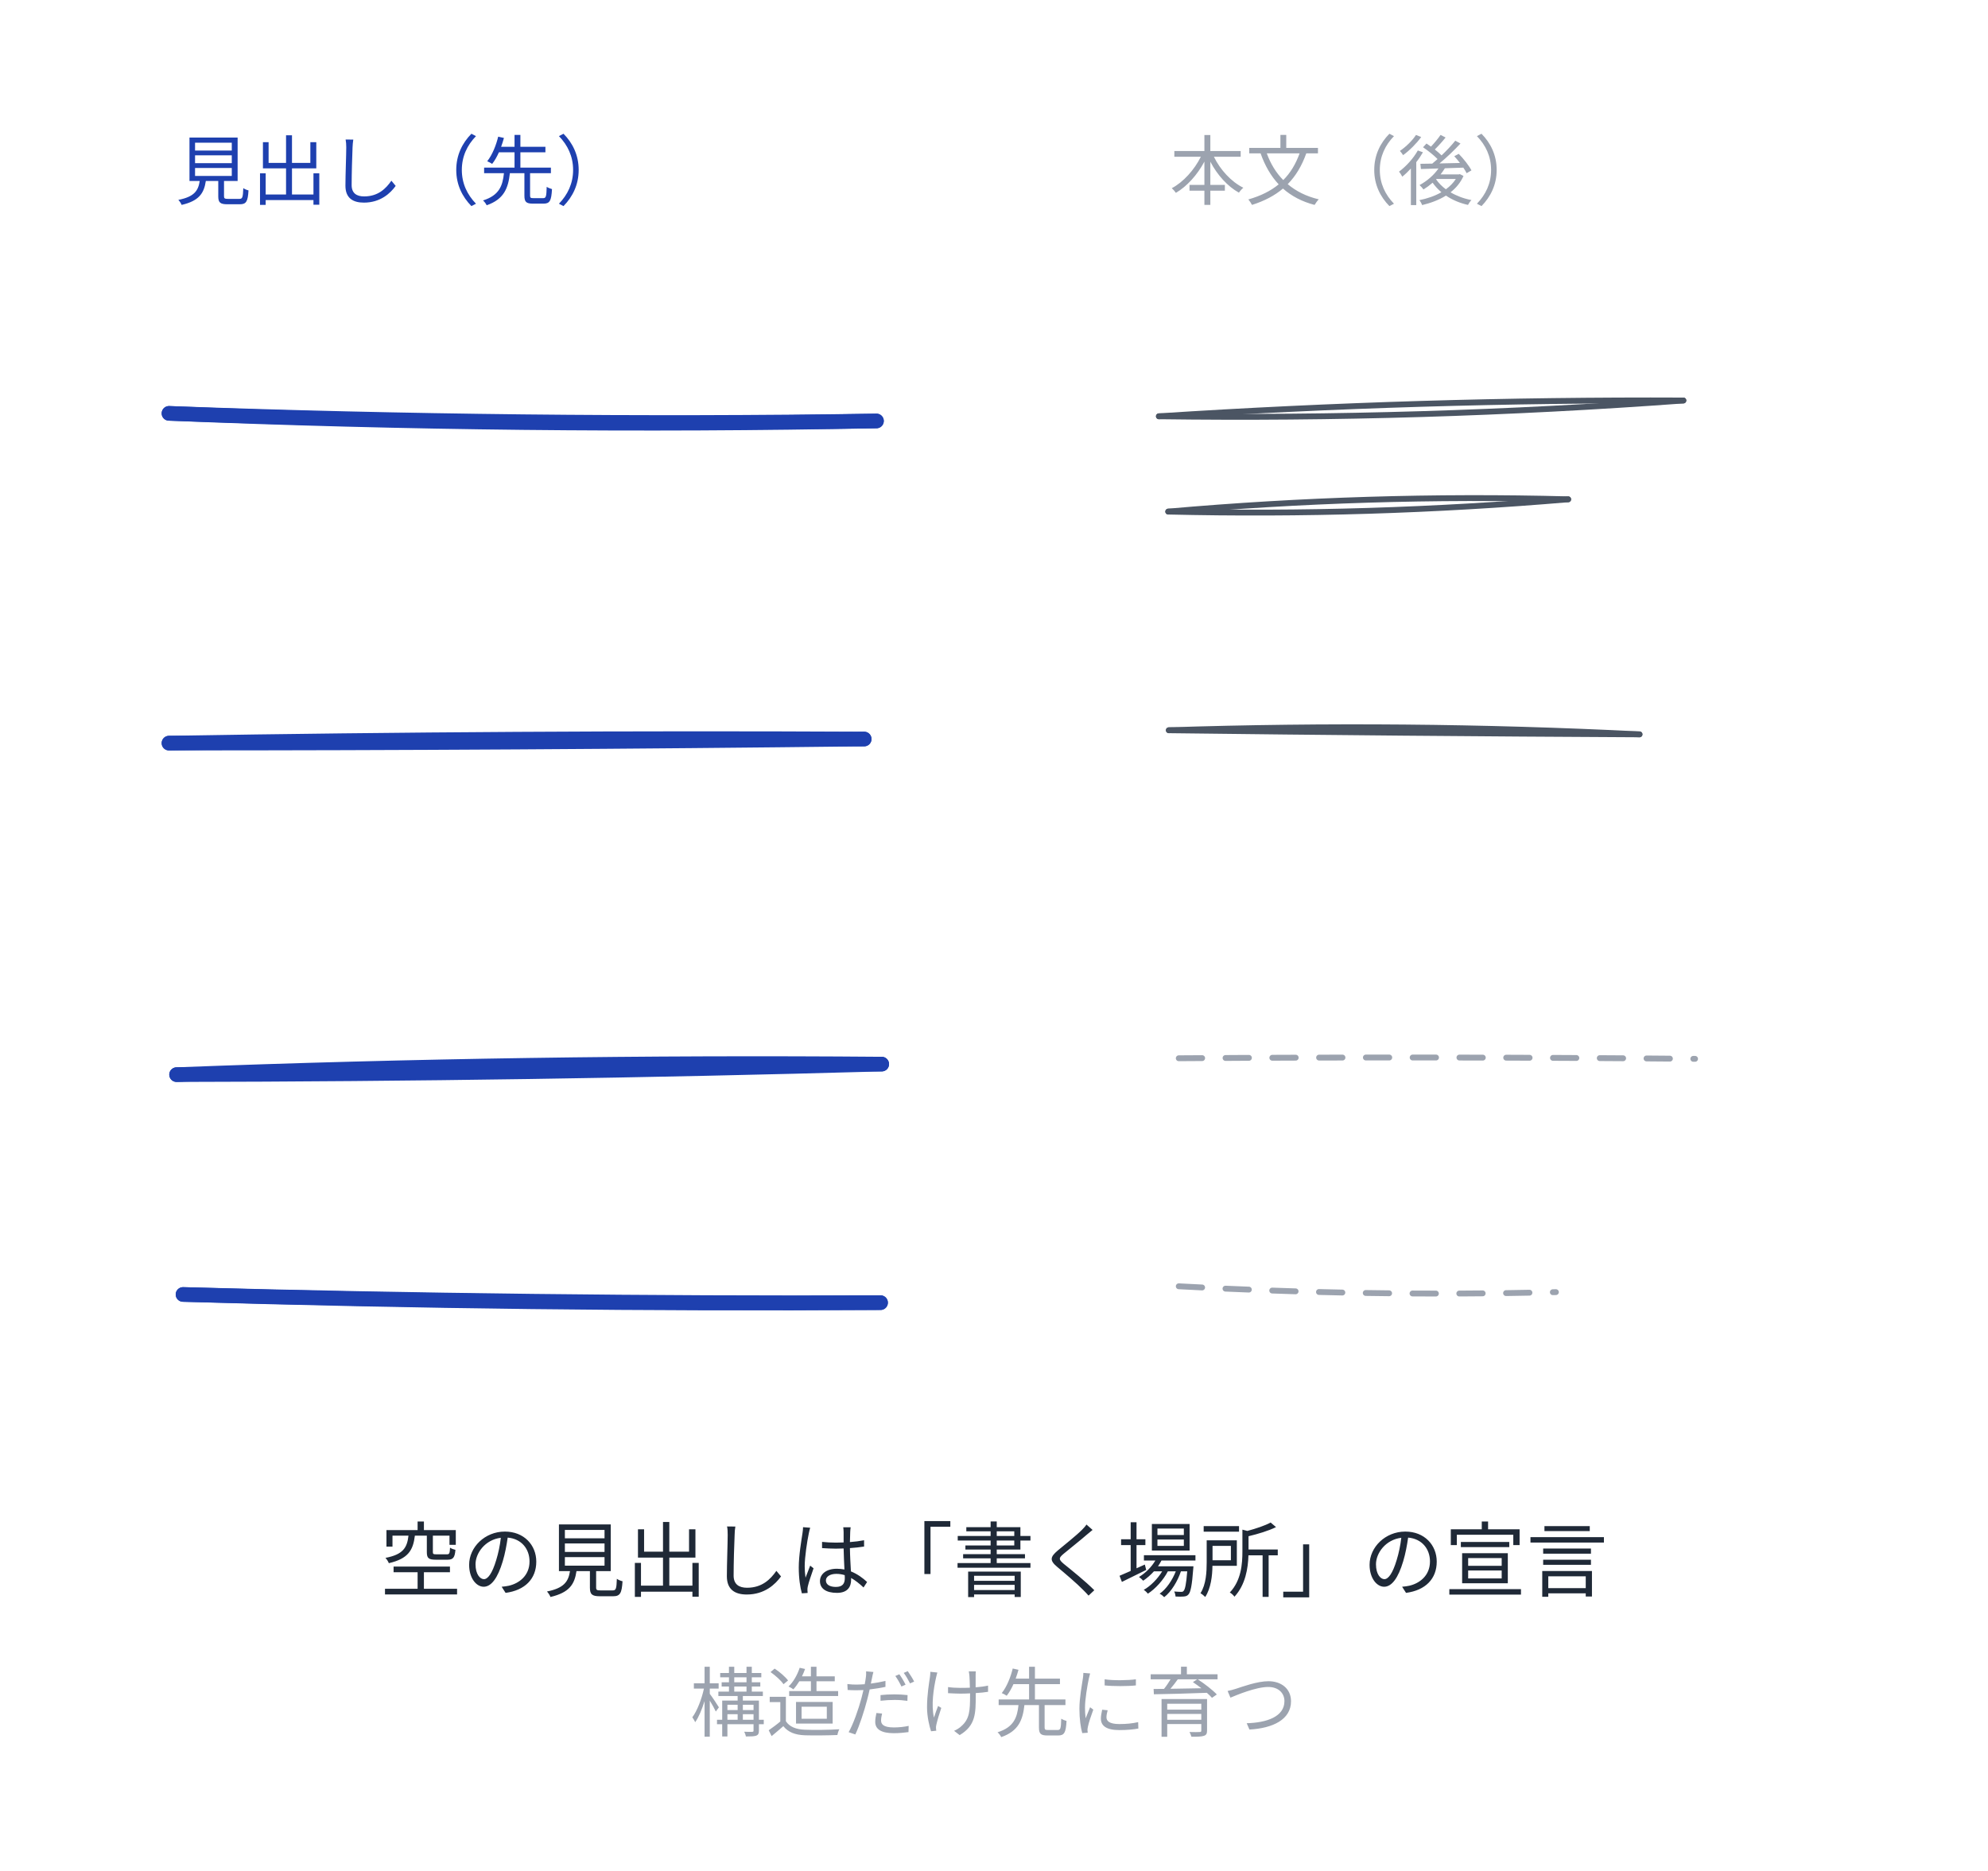
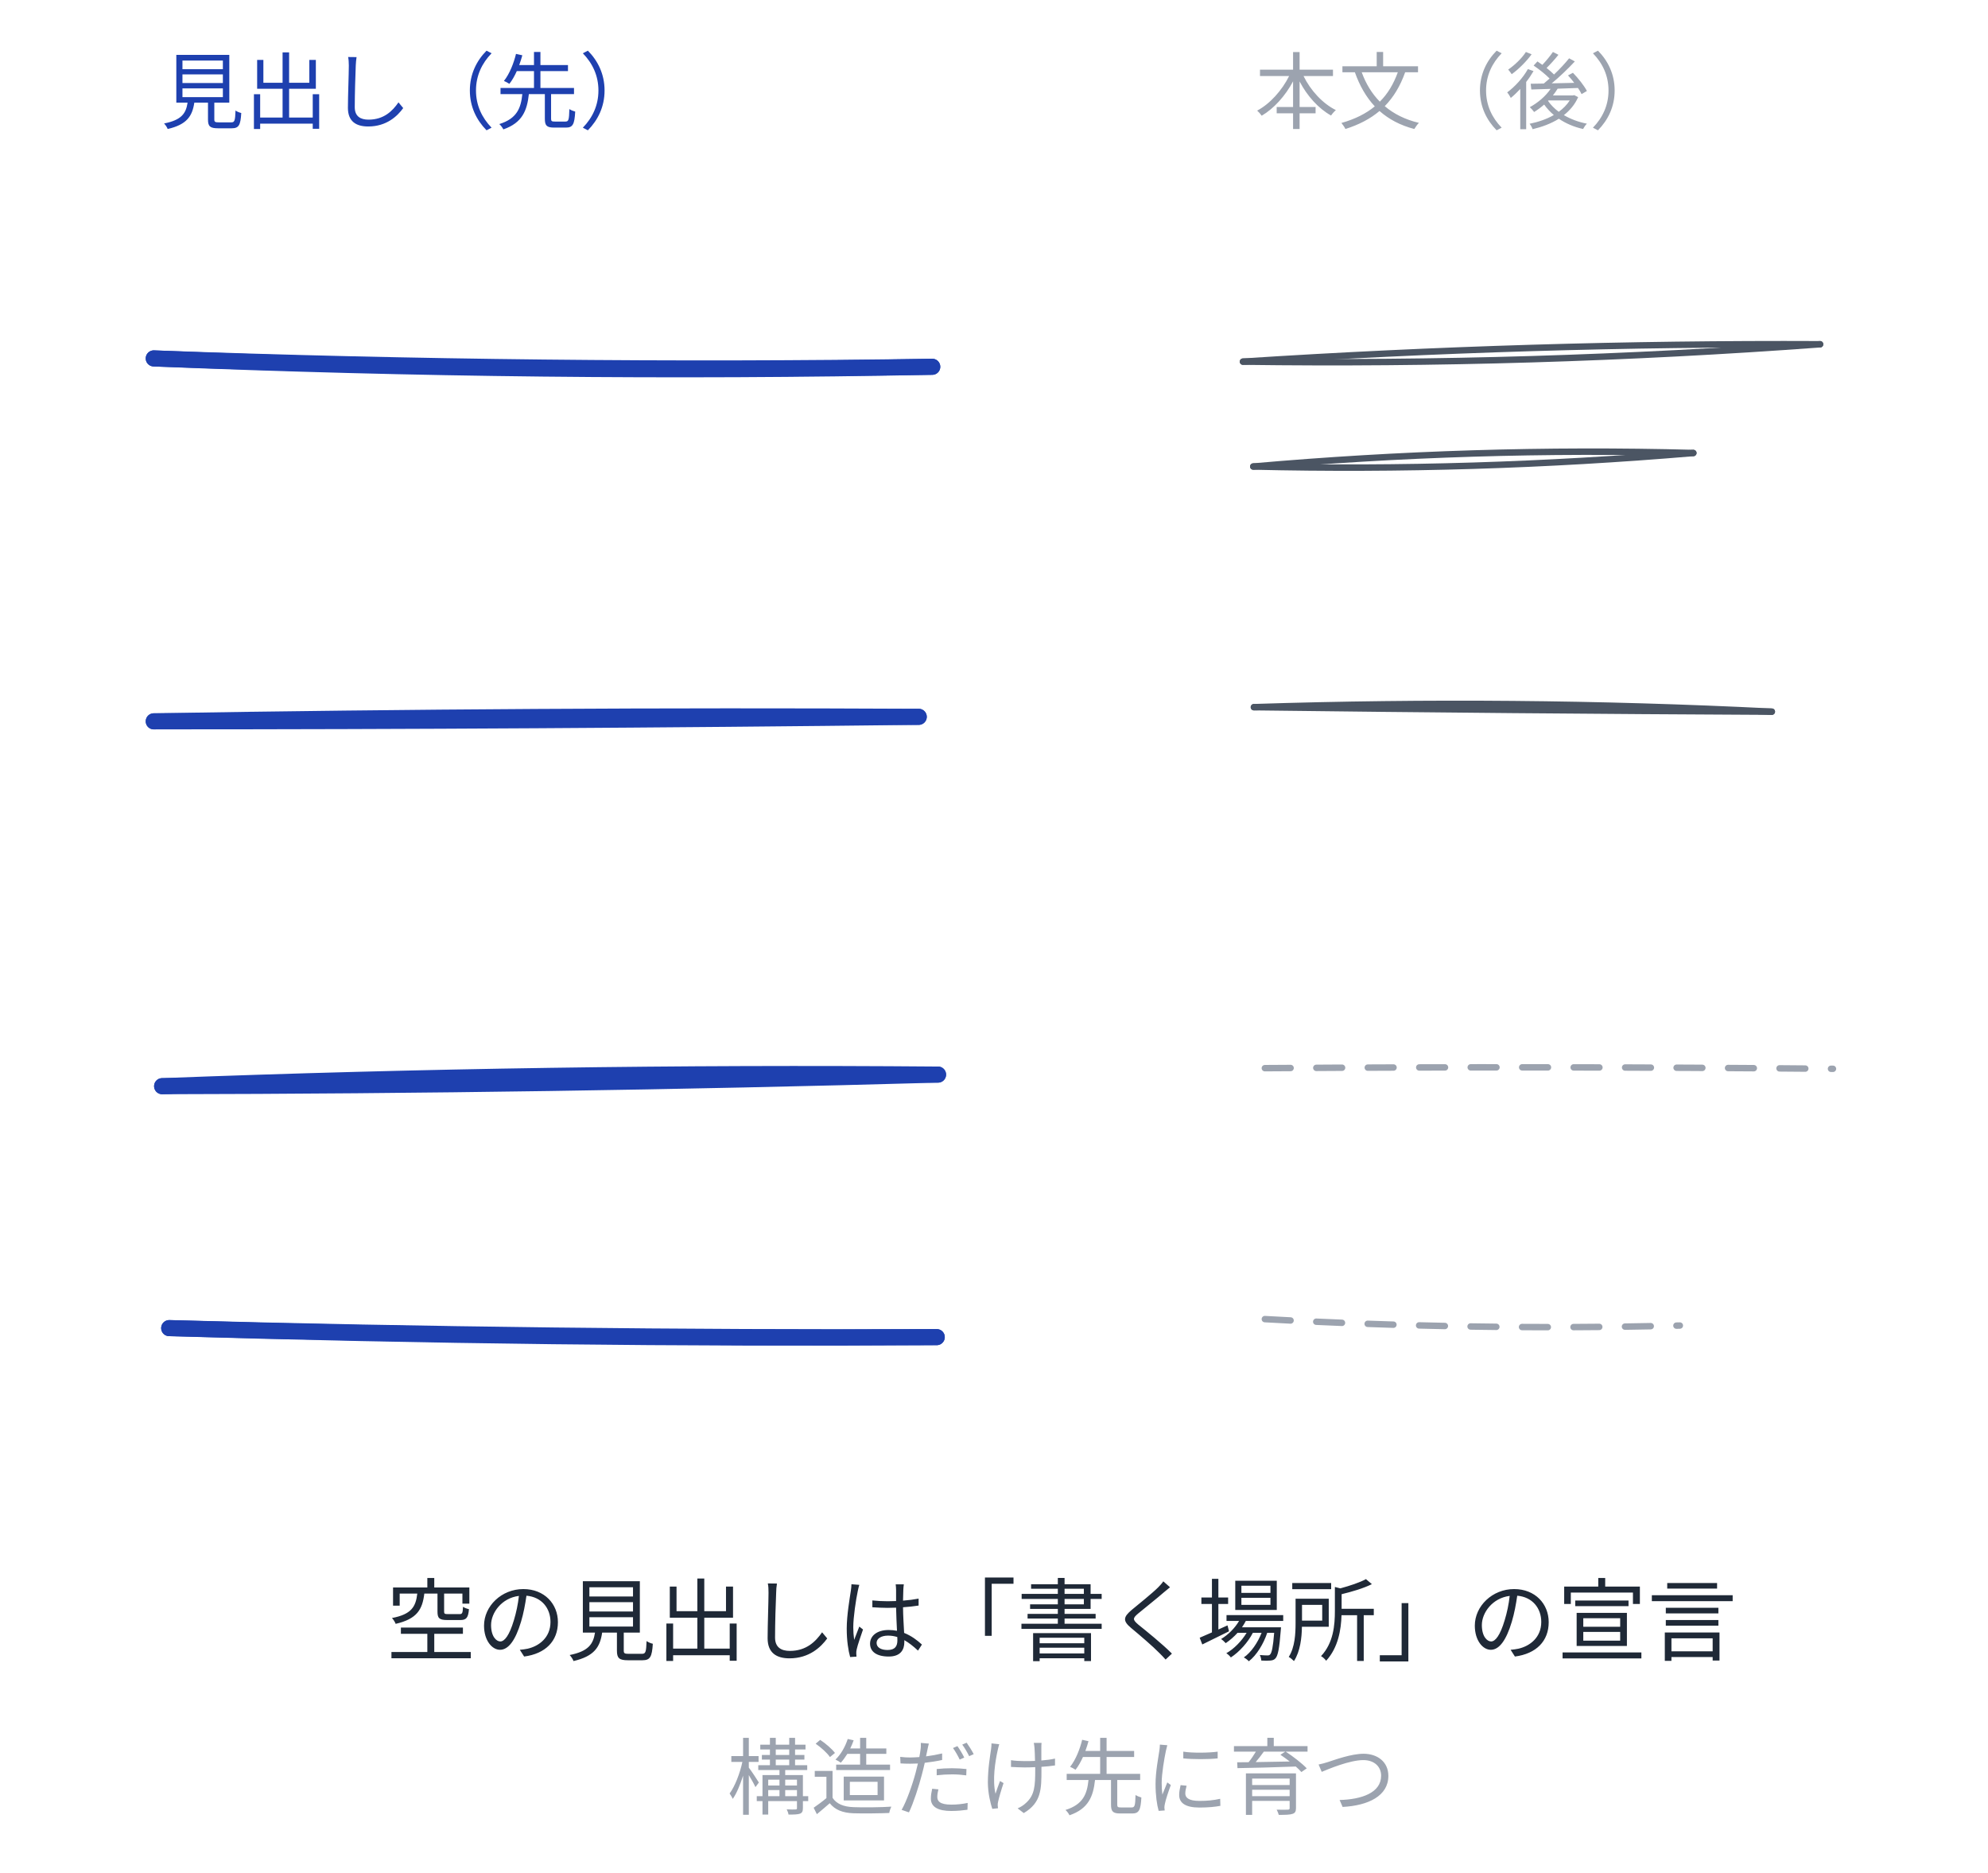
- <svg xmlns="http://www.w3.org/2000/svg" width="340" height="320" viewBox="0 0 340 320" preserveAspectRatio="xMidYMid meet">
+ <svg xmlns="http://www.w3.org/2000/svg" width="309" height="291" viewBox="5 15 309 291" preserveAspectRatio="xMidYMid meet">
  <text x="30" y="34" font-family="sans-serif" font-size="13" fill="#1E40AF">見出し（先）</text>
  <text x="200" y="34" font-family="sans-serif" font-size="13" fill="#9CA3AF">本文（後）</text>
  <path d="M28.9 70.7 Q89.4 72.9 149.9 72" fill="none" stroke="#1E40AF" stroke-width="2.5" stroke-linejoin="round" stroke-linecap="round" />
  <path d="M28.9 70.7 Q89.4 73.2 149.9 72" fill="none" stroke="#1E40AF" stroke-width="2.5" stroke-linejoin="round" stroke-linecap="round" />
  <path d="M198.2 71.2 Q243 68.3 287.9 68.5" fill="none" stroke="#4B5563" stroke-width="1" stroke-linejoin="round" stroke-linecap="round" />
  <path d="M198.2 71.2 Q243.1 71.8 287.9 68.5" fill="none" stroke="#4B5563" stroke-width="1" stroke-linejoin="round" stroke-linecap="round" />
  <path d="M199.8 87.5 Q233.9 84.5 268.2 85.4" fill="none" stroke="#4B5563" stroke-width="1" stroke-linejoin="round" stroke-linecap="round" />
  <path d="M199.8 87.5 Q234 88.3 268.2 85.4" fill="none" stroke="#4B5563" stroke-width="1" stroke-linejoin="round" stroke-linecap="round" />
  <path d="M28.9 127.1 Q88.3 126.1 147.8 126.4" fill="none" stroke="#1E40AF" stroke-width="2.5" stroke-linejoin="round" stroke-linecap="round" />
  <path d="M28.9 127.1 Q88.4 127.1 147.8 126.4" fill="none" stroke="#1E40AF" stroke-width="2.5" stroke-linejoin="round" stroke-linecap="round" />
  <path d="M199.9 124.9 Q240.2 123.6 280.4 125.6" fill="none" stroke="#4B5563" stroke-width="1" stroke-linejoin="round" stroke-linecap="round" />
  <path d="M199.9 124.9 Q240.1 125.4 280.4 125.6" fill="none" stroke="#4B5563" stroke-width="1" stroke-linejoin="round" stroke-linecap="round" />
  <path d="M30.2 183.8 Q90.5 183.7 150.8 182" fill="none" stroke="#1E40AF" stroke-width="2.5" stroke-linejoin="round" stroke-linecap="round" />
  <path d="M30.2 183.8 Q90.5 181.5 150.8 182" fill="none" stroke="#1E40AF" stroke-width="2.5" stroke-linejoin="round" stroke-linecap="round" />
  <path d="M201.6 181 Q245.7 180.7 289.9 181.1" fill="none" stroke="#9CA3AF" stroke-width="1" stroke-dasharray="4 4" stroke-linejoin="round" stroke-linecap="round" />
  <path d="M31.3 221.4 Q90.9 223 150.6 222.8" fill="none" stroke="#1E40AF" stroke-width="2.5" stroke-linejoin="round" stroke-linecap="round" />
  <path d="M31.3 221.4 Q90.9 223.2 150.6 222.8" fill="none" stroke="#1E40AF" stroke-width="2.5" stroke-linejoin="round" stroke-linecap="round" />
  <path d="M201.6 220 Q233.9 221.8 266.1 221" fill="none" stroke="#9CA3AF" stroke-width="1" stroke-dasharray="4 4" stroke-linejoin="round" stroke-linecap="round" />
  <text x="170" y="272" text-anchor="middle" font-family="sans-serif" font-size="14" fill="#1F2937">空の見出しは「書く場所」の宣言</text>
  <text x="170" y="296" text-anchor="middle" font-family="sans-serif" font-size="13" fill="#9CA3AF">構造だけ先に育つ</text>
</svg>
